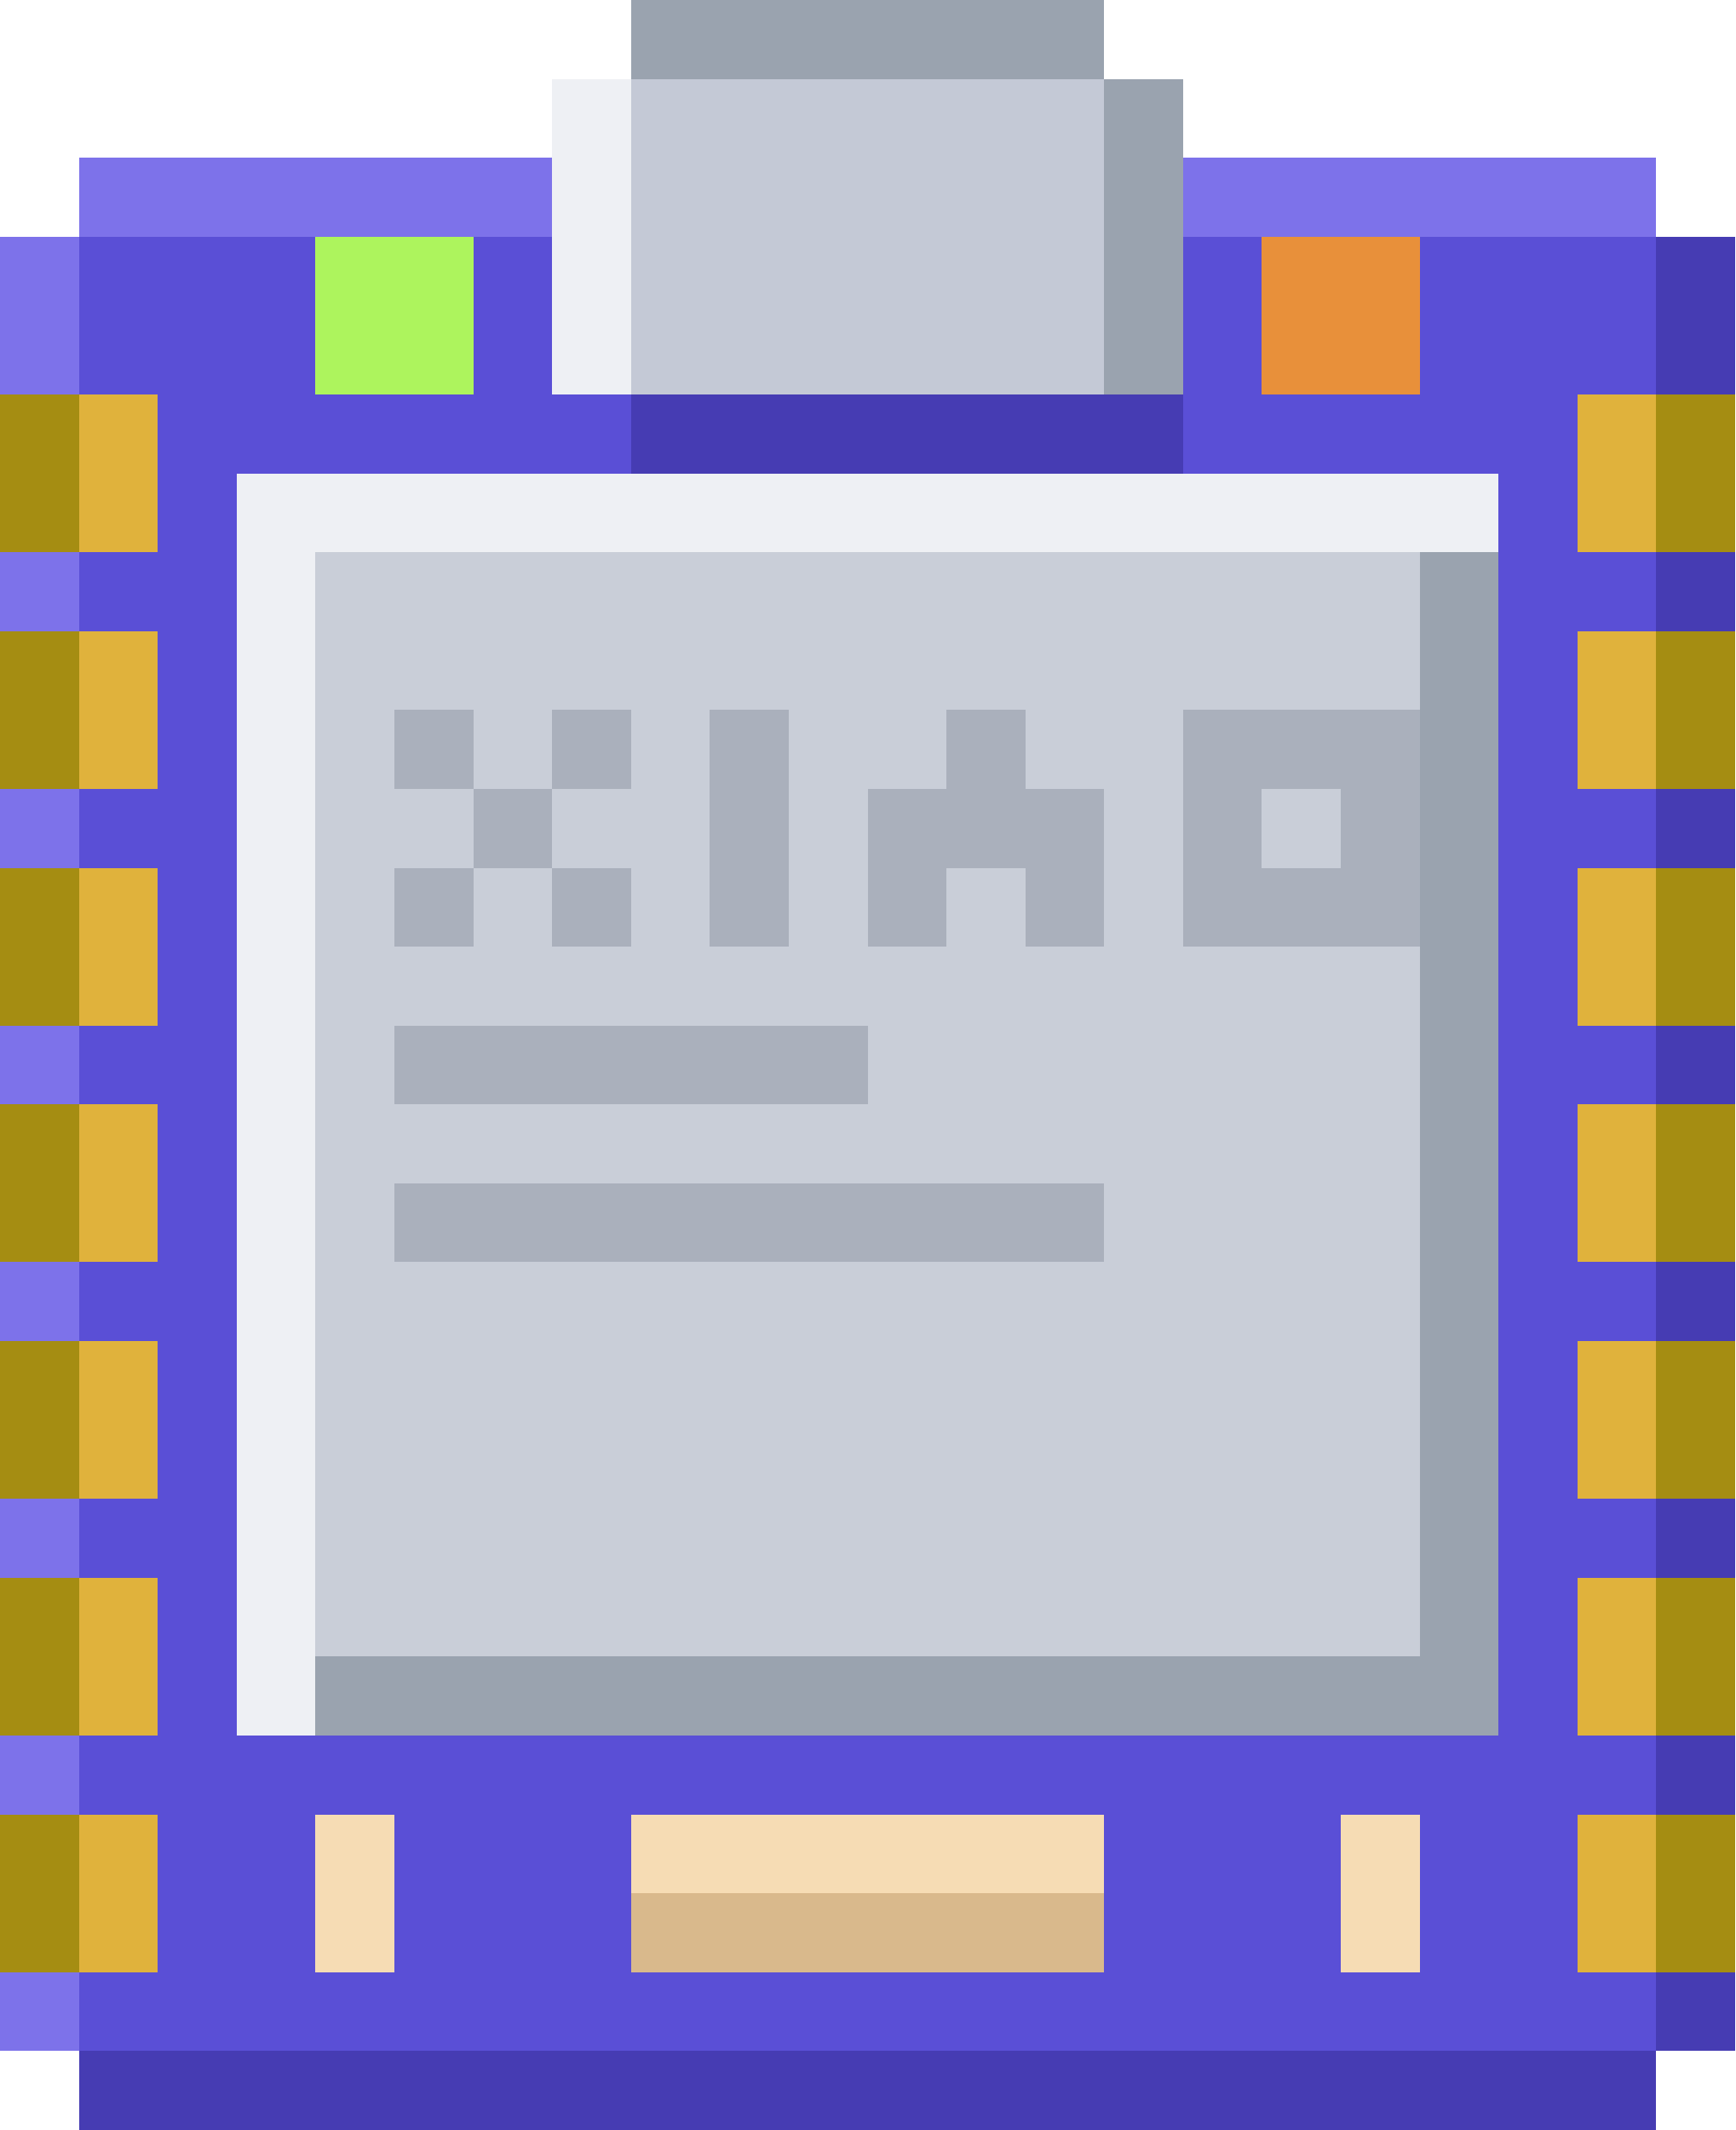
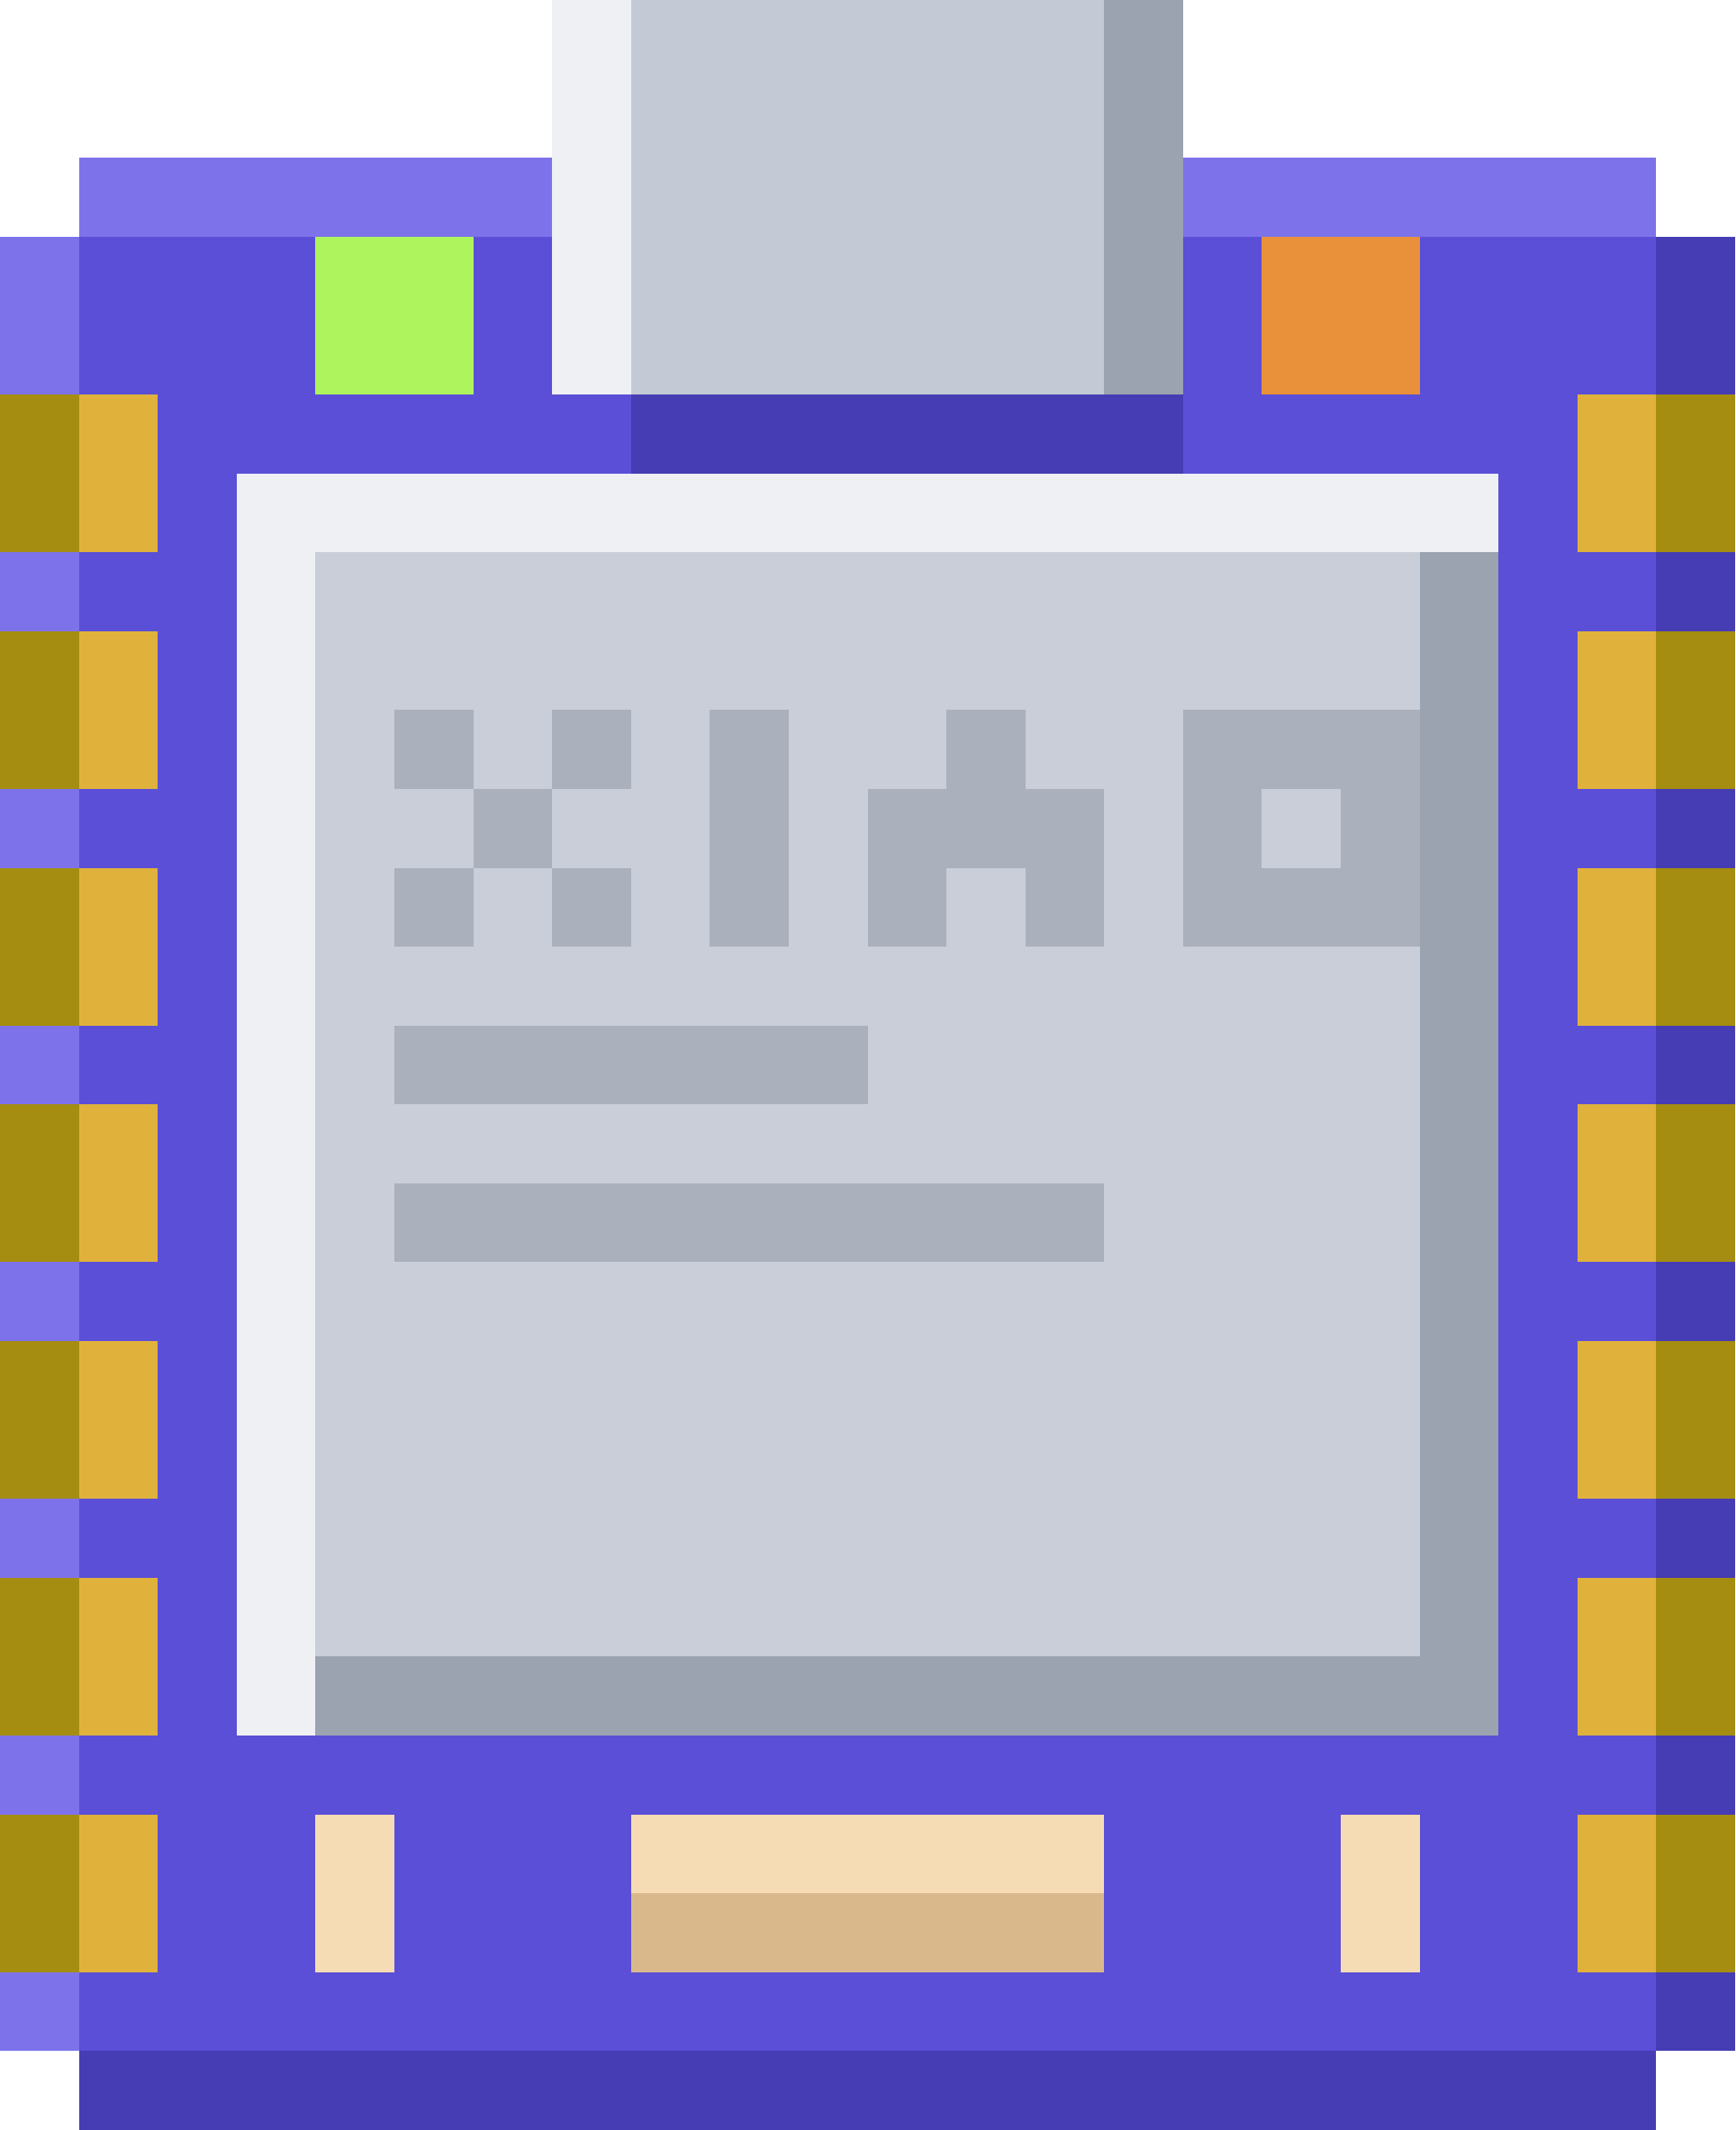
<svg xmlns="http://www.w3.org/2000/svg" viewBox="0 0 22 27" width="44" height="54" shape-rendering="crispEdges">
  <path fill="#5a4fd6" d="M1 3h3v1h-3zM6 3h1v1h-1zM15 3h1v1h-1zM18 3h3v1h-3zM1 4h3v1h-3zM6 4h1v1h-1zM15 4h1v1h-1zM18 4h3v1h-3zM2 5h6v1h-6zM15 5h5v1h-5zM2 6h1v1h-1zM19 6h1v1h-1zM1 7h2v1h-2zM19 7h2v1h-2zM2 8h1v1h-1zM19 8h1v1h-1zM2 9h1v1h-1zM19 9h1v1h-1zM1 10h2v1h-2zM19 10h2v1h-2zM2 11h1v1h-1zM19 11h1v1h-1zM2 12h1v1h-1zM19 12h1v1h-1zM1 13h2v1h-2zM19 13h2v1h-2zM2 14h1v1h-1zM19 14h1v1h-1zM2 15h1v1h-1zM19 15h1v1h-1zM1 16h2v1h-2zM19 16h2v1h-2zM2 17h1v1h-1zM19 17h1v1h-1zM2 18h1v1h-1zM19 18h1v1h-1zM1 19h2v1h-2zM19 19h2v1h-2zM2 20h1v1h-1zM19 20h1v1h-1zM2 21h1v1h-1zM19 21h1v1h-1zM1 22h20v1h-20zM2 23h2v1h-2zM5 23h3v1h-3zM14 23h3v1h-3zM18 23h2v1h-2zM2 24h2v1h-2zM5 24h3v1h-3zM14 24h3v1h-3zM18 24h2v1h-2zM1 25h20v1h-20z" />
  <path fill="#7d72ea" d="M1 2h6v1h-6zM15 2h6v1h-6zM0 3h1v1h-1zM0 4h1v1h-1zM0 7h1v1h-1zM0 10h1v1h-1zM0 13h1v1h-1zM0 16h1v1h-1zM0 19h1v1h-1zM0 22h1v1h-1zM0 25h1v1h-1z" />
  <path fill="#463cb3" d="M21 3h1v1h-1zM21 4h1v1h-1zM8 5h7v1h-7zM21 7h1v1h-1zM21 10h1v1h-1zM21 13h1v1h-1zM21 16h1v1h-1zM21 19h1v1h-1zM21 22h1v1h-1zM21 25h1v1h-1zM1 26h20v1h-20z" />
  <path fill="#e0b23c" d="M1 5h1v1h-1zM20 5h1v1h-1zM1 6h1v1h-1zM20 6h1v1h-1zM1 8h1v1h-1zM20 8h1v1h-1zM1 9h1v1h-1zM20 9h1v1h-1zM1 11h1v1h-1zM20 11h1v1h-1zM1 12h1v1h-1zM20 12h1v1h-1zM1 14h1v1h-1zM20 14h1v1h-1zM1 15h1v1h-1zM20 15h1v1h-1zM1 17h1v1h-1zM20 17h1v1h-1zM1 18h1v1h-1zM20 18h1v1h-1zM1 20h1v1h-1zM20 20h1v1h-1zM1 21h1v1h-1zM20 21h1v1h-1zM1 23h1v1h-1zM20 23h1v1h-1zM1 24h1v1h-1zM20 24h1v1h-1z" />
  <path fill="#a58d12" d="M0 5h1v1h-1zM21 5h1v1h-1zM0 6h1v1h-1zM21 6h1v1h-1zM0 8h1v1h-1zM21 8h1v1h-1zM0 9h1v1h-1zM21 9h1v1h-1zM0 11h1v1h-1zM21 11h1v1h-1zM0 12h1v1h-1zM21 12h1v1h-1zM0 14h1v1h-1zM21 14h1v1h-1zM0 15h1v1h-1zM21 15h1v1h-1zM0 17h1v1h-1zM21 17h1v1h-1zM0 18h1v1h-1zM21 18h1v1h-1zM0 20h1v1h-1zM21 20h1v1h-1zM0 21h1v1h-1zM21 21h1v1h-1zM0 23h1v1h-1zM21 23h1v1h-1zM0 24h1v1h-1zM21 24h1v1h-1z" />
-   <path fill="#c4c9d6" d="M8 1h6v1h-6zM8 2h6v1h-6zM8 3h6v1h-6zM8 4h6v1h-6z" />
-   <path fill="#eef0f4" d="M7 1h1v1h-1zM7 2h1v1h-1zM7 3h1v1h-1zM7 4h1v1h-1zM3 6h16v1h-16zM3 7h1v1h-1zM3 8h1v1h-1zM3 9h1v1h-1zM3 10h1v1h-1zM3 11h1v1h-1zM3 12h1v1h-1zM3 13h1v1h-1zM3 14h1v1h-1zM3 15h1v1h-1zM3 16h1v1h-1zM3 17h1v1h-1zM3 18h1v1h-1zM3 19h1v1h-1zM3 20h1v1h-1zM3 21h1v1h-1z" />
+   <path fill="#c4c9d6" d="M8 0h6v1h-6zM8 1h6v1h-6zM8 2h6v1h-6zM8 3h6v1h-6zM8 4h6v1h-6z" />
+   <path fill="#eef0f4" d="M7 0h1v1h-1zM7 1h1v1h-1zM7 2h1v1h-1zM7 3h1v1h-1zM7 4h1v1h-1zM3 6h16v1h-16zM3 7h1v1h-1zM3 8h1v1h-1zM3 9h1v1h-1zM3 10h1v1h-1zM3 11h1v1h-1zM3 12h1v1h-1zM3 13h1v1h-1zM3 14h1v1h-1zM3 15h1v1h-1zM3 16h1v1h-1zM3 17h1v1h-1zM3 18h1v1h-1zM3 19h1v1h-1zM3 20h1v1h-1zM3 21h1v1h-1z" />
  <path fill="#c9ced8" d="M4 7h14v1h-14zM4 8h14v1h-14zM4 9h1v1h-1zM6 9h1v1h-1zM8 9h1v1h-1zM10 9h2v1h-2zM13 9h2v1h-2zM4 10h2v1h-2zM7 10h2v1h-2zM10 10h1v1h-1zM14 10h1v1h-1zM16 10h1v1h-1zM4 11h1v1h-1zM6 11h1v1h-1zM8 11h1v1h-1zM10 11h1v1h-1zM12 11h1v1h-1zM14 11h1v1h-1zM4 12h14v1h-14zM4 13h1v1h-1zM11 13h7v1h-7zM4 14h14v1h-14zM4 15h1v1h-1zM14 15h4v1h-4zM4 16h14v1h-14zM4 17h14v1h-14zM4 18h14v1h-14zM4 19h14v1h-14zM4 20h14v1h-14z" />
-   <path fill="#9aa3af" d="M8 0h6v1h-6zM14 1h1v1h-1zM14 2h1v1h-1zM14 3h1v1h-1zM14 4h1v1h-1zM18 7h1v1h-1zM18 8h1v1h-1zM18 9h1v1h-1zM18 10h1v1h-1zM18 11h1v1h-1zM18 12h1v1h-1zM18 13h1v1h-1zM18 14h1v1h-1zM18 15h1v1h-1zM18 16h1v1h-1zM18 17h1v1h-1zM18 18h1v1h-1zM18 19h1v1h-1zM18 20h1v1h-1zM4 21h15v1h-15z" />
+   <path fill="#9aa3af" d="M14 0h1v1h-1zM14 1h1v1h-1zM14 2h1v1h-1zM14 3h1v1h-1zM14 4h1v1h-1zM18 7h1v1h-1zM18 8h1v1h-1zM18 9h1v1h-1zM18 10h1v1h-1zM18 11h1v1h-1zM18 12h1v1h-1zM18 13h1v1h-1zM18 14h1v1h-1zM18 15h1v1h-1zM18 16h1v1h-1zM18 17h1v1h-1zM18 18h1v1h-1zM18 19h1v1h-1zM18 20h1v1h-1zM4 21h15v1h-15z" />
  <path fill="#aab0bc" d="M5 9h1v1h-1zM7 9h1v1h-1zM9 9h1v1h-1zM12 9h1v1h-1zM15 9h3v1h-3zM6 10h1v1h-1zM9 10h1v1h-1zM11 10h3v1h-3zM15 10h1v1h-1zM17 10h1v1h-1zM5 11h1v1h-1zM7 11h1v1h-1zM9 11h1v1h-1zM11 11h1v1h-1zM13 11h1v1h-1zM15 11h3v1h-3zM5 13h6v1h-6zM5 15h9v1h-9z" />
  <path fill="#adf45d" d="M4 3h2v1h-2zM4 4h2v1h-2z" />
  <path fill="#e8903a" d="M16 3h2v1h-2zM16 4h2v1h-2z" />
  <path fill="#f6dcb4" d="M4 23h1v1h-1zM8 23h6v1h-6zM17 23h1v1h-1zM4 24h1v1h-1zM17 24h1v1h-1z" />
  <path fill="#d9b98c" d="M8 24h6v1h-6z" />
</svg>
